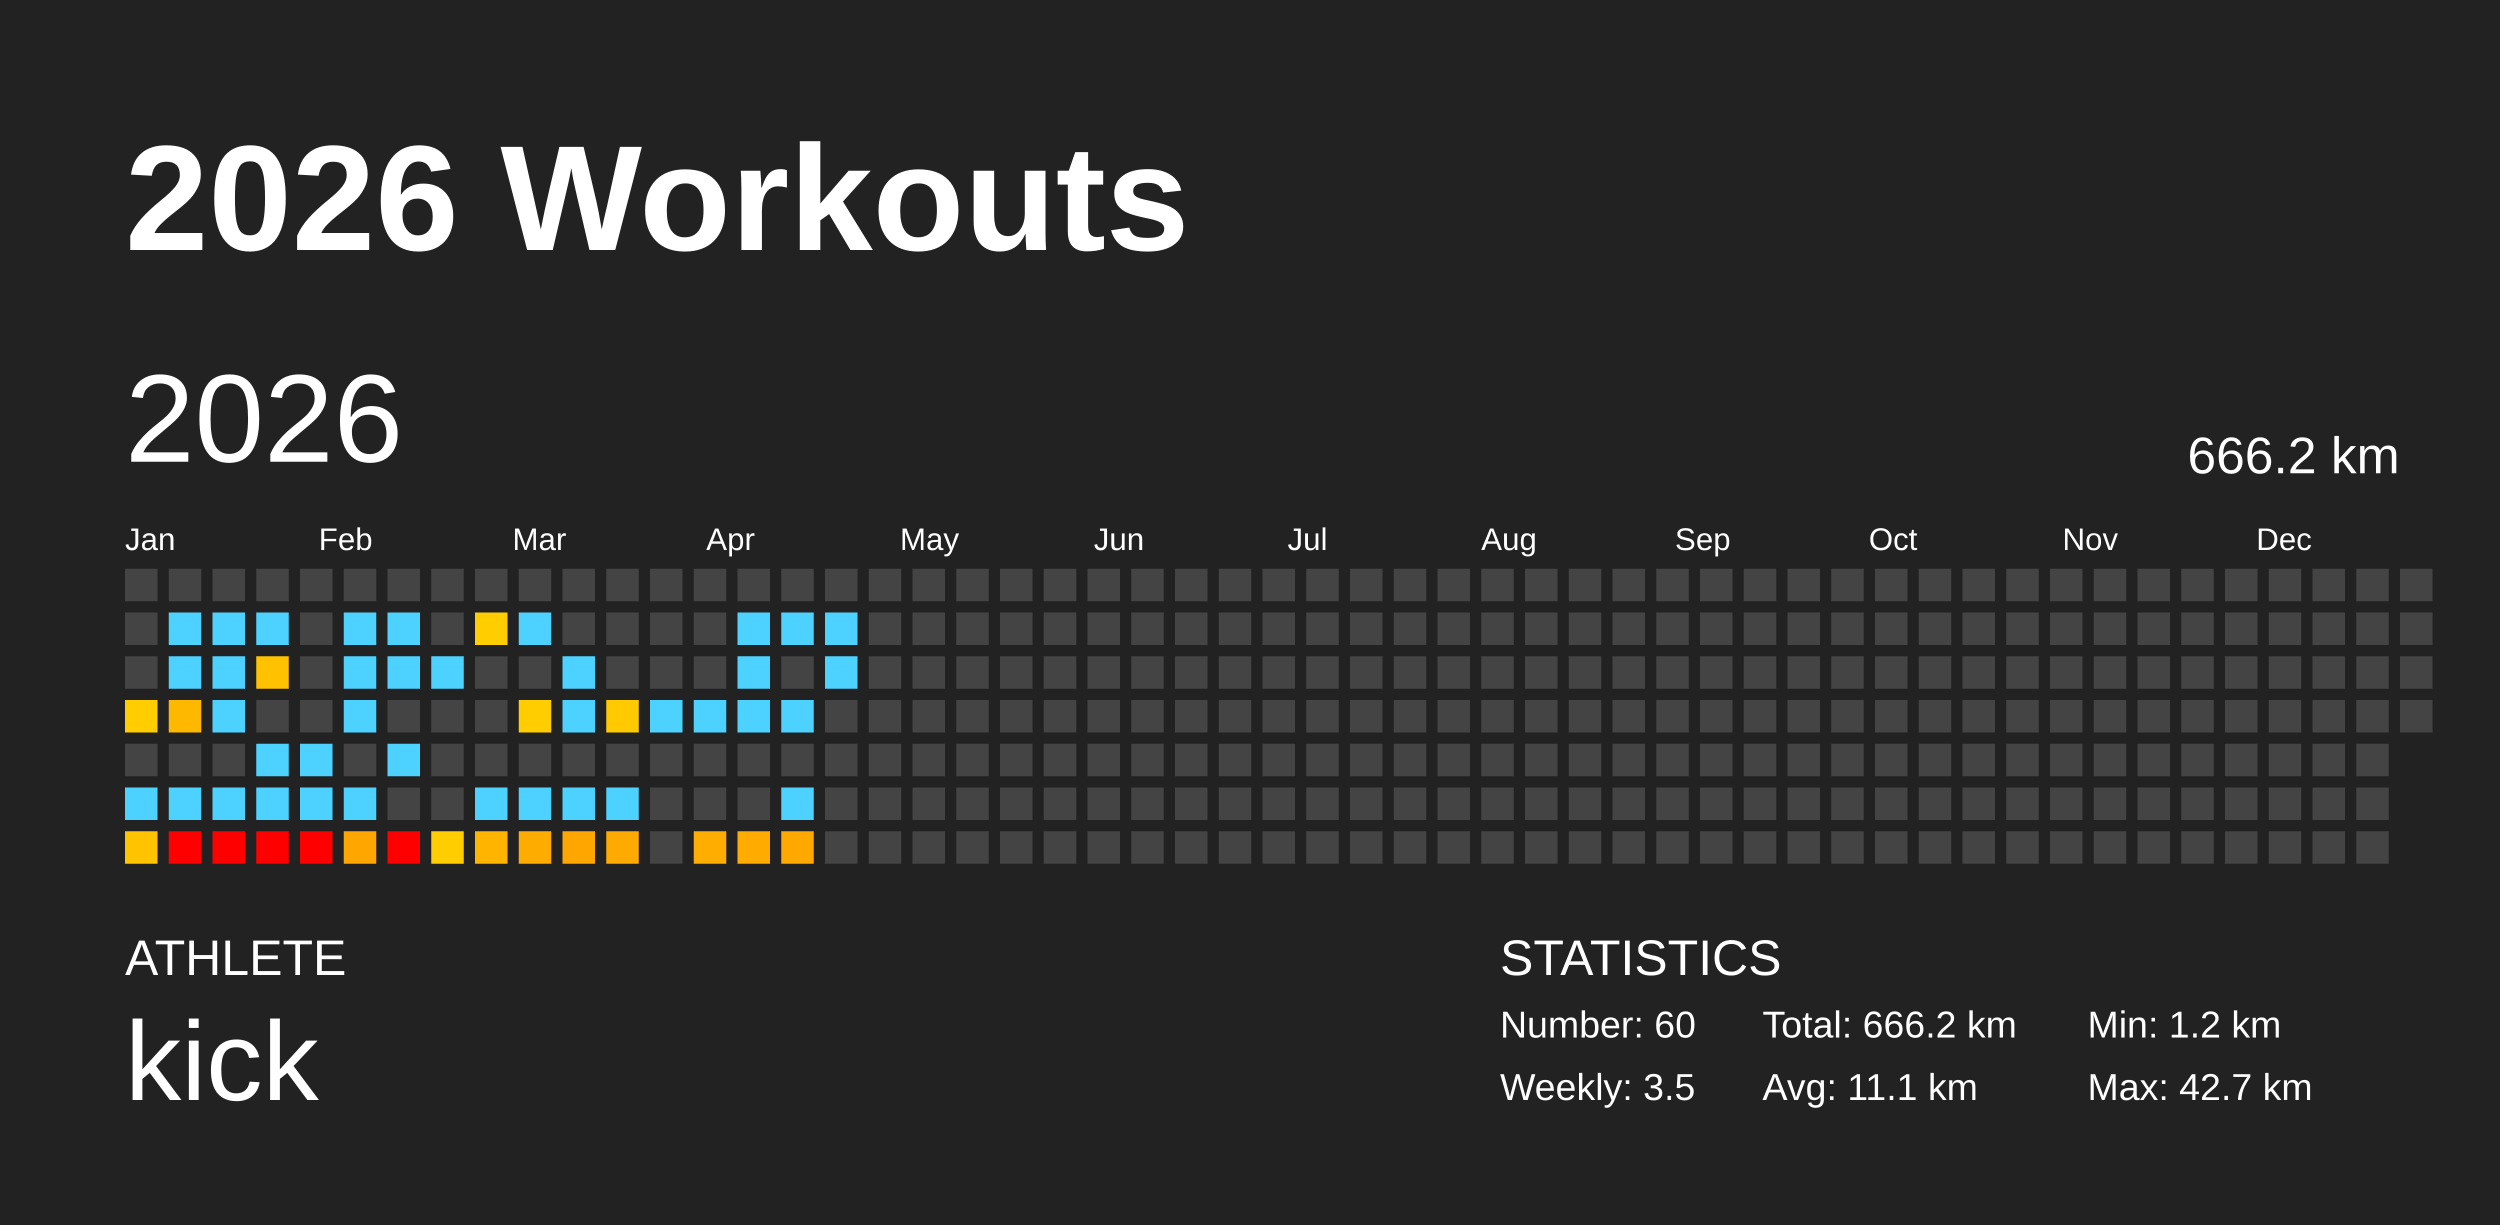
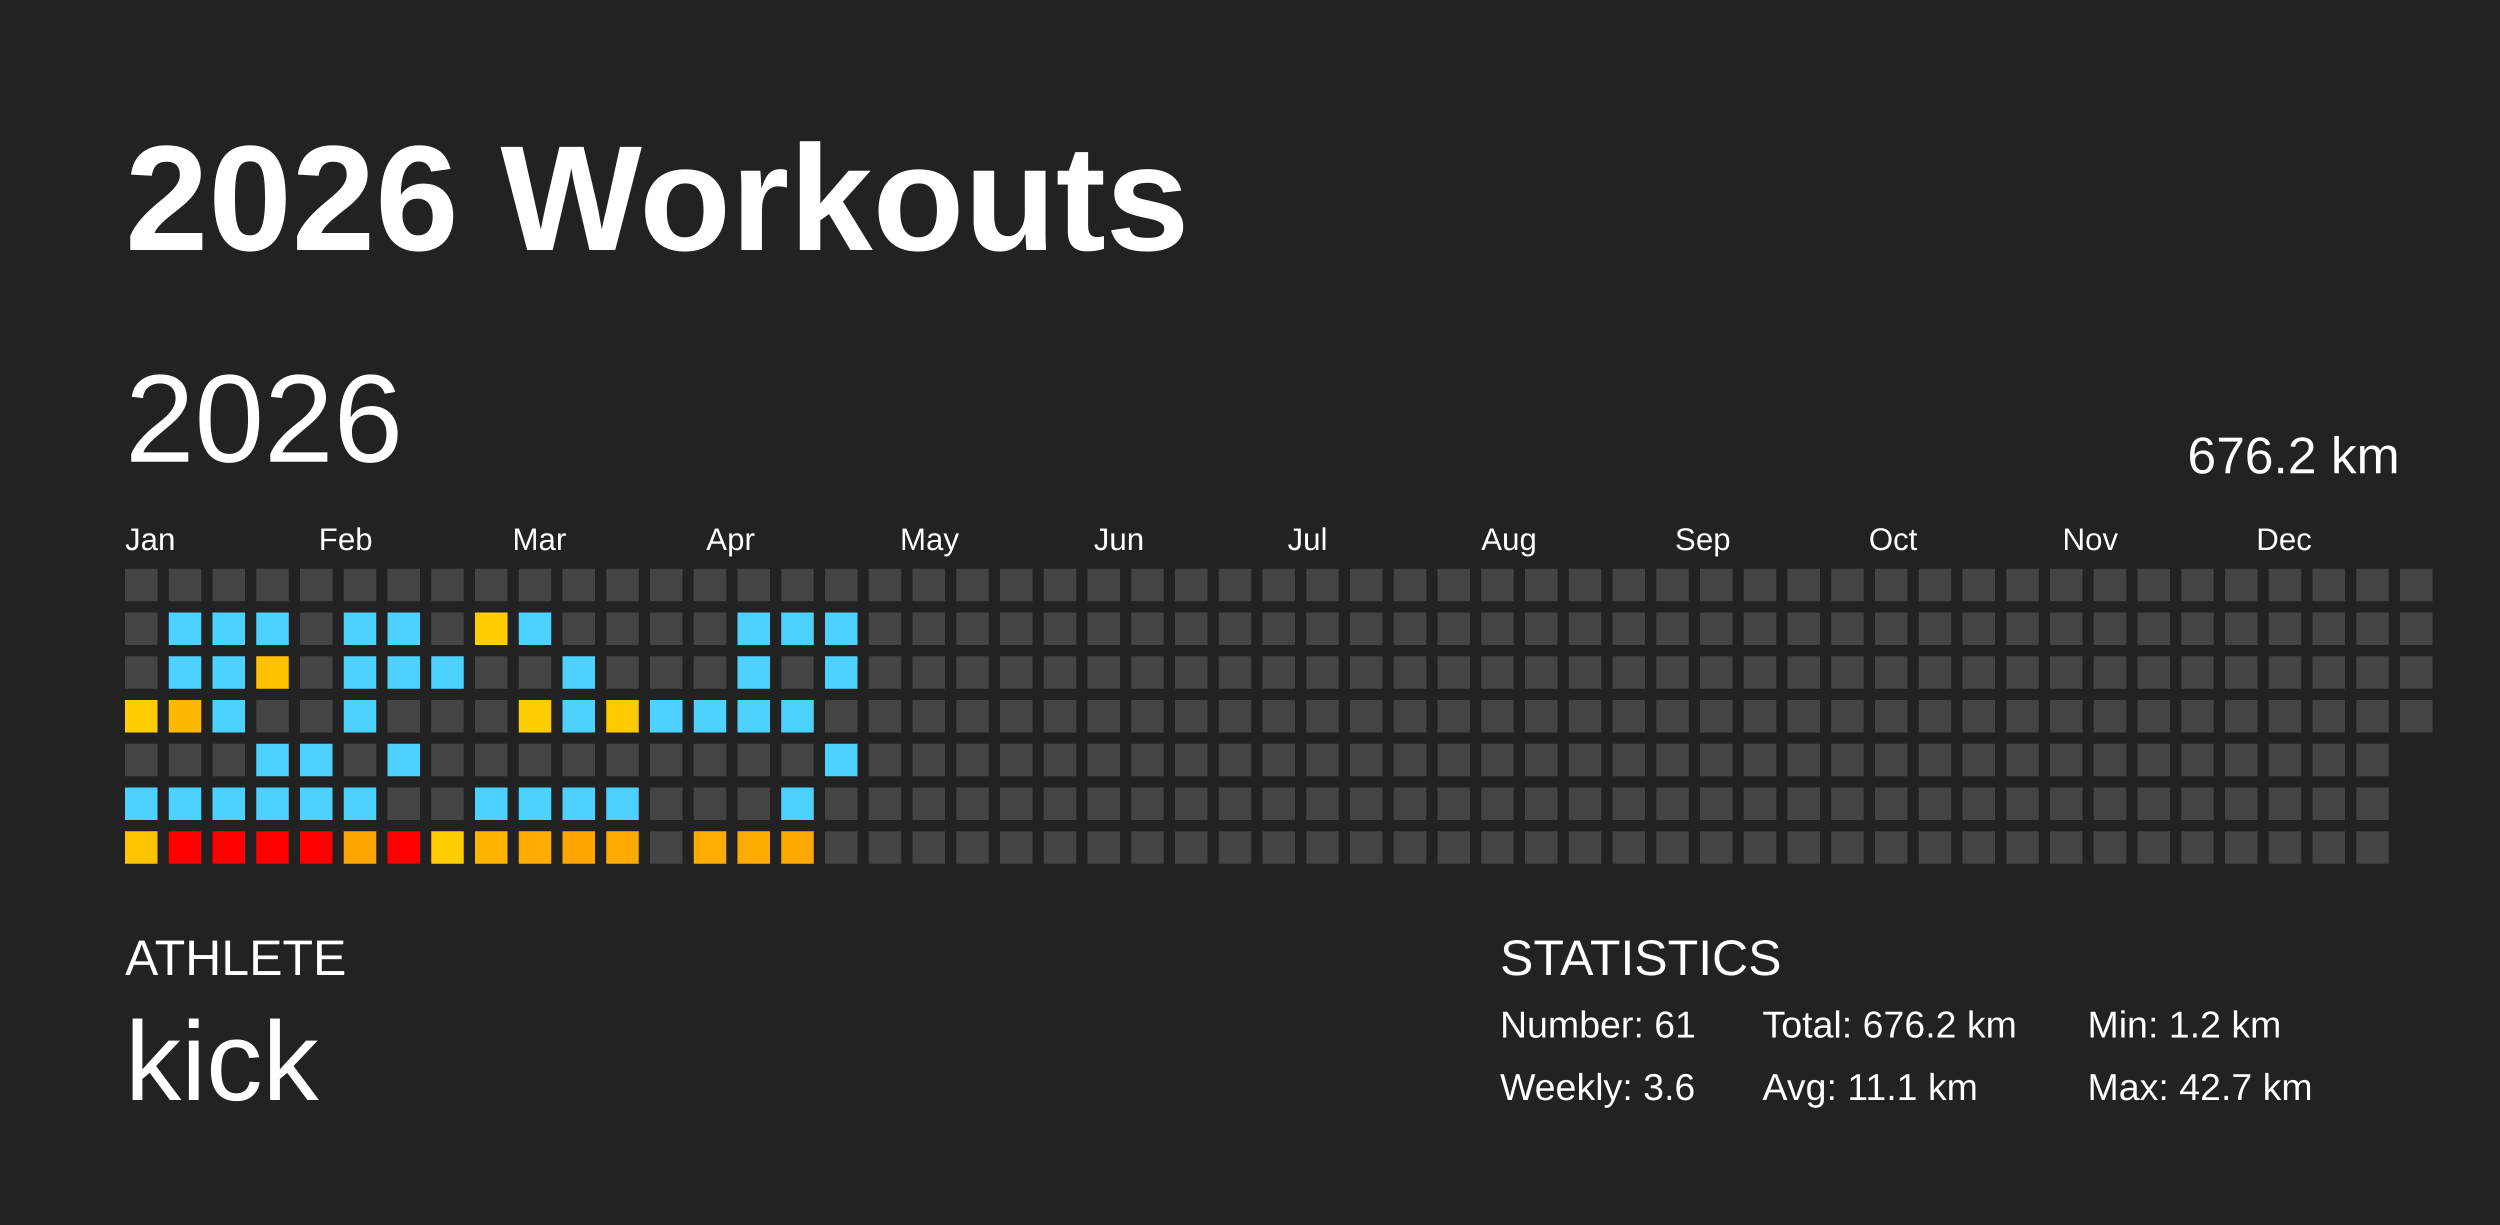
<svg xmlns="http://www.w3.org/2000/svg" baseProfile="full" height="98mm" version="1.1" viewBox="0,0,200,98" width="200mm">
  <defs />
  <rect fill="#222222" height="98" width="200" x="0" y="0" />
  <text fill="#FFFFFF" style="font-size:12px; font-family:Arial; font-weight:bold;" x="10" y="20">2026 Workouts</text>
  <text fill="#FFFFFF" style="font-size:4px; font-family:Arial" x="10" y="78">ATHLETE</text>
  <text fill="#FFFFFF" style="font-size:9px; font-family:Arial" x="10" y="88">kick</text>
  <text fill="#FFFFFF" style="font-size:4px; font-family:Arial" x="120" y="78">STATISTICS</text>
-   <text fill="#FFFFFF" style="font-size:3px; font-family:Arial" x="120" y="83">Number: 60</text>
-   <text fill="#FFFFFF" style="font-size:3px; font-family:Arial" x="120" y="88">Weekly: 3.5</text>
-   <text fill="#FFFFFF" style="font-size:3px; font-family:Arial" x="141" y="83">Total: 666.2 km</text>
+   <text fill="#FFFFFF" style="font-size:3px; font-family:Arial" x="120" y="83">Number: 61</text>
+   <text fill="#FFFFFF" style="font-size:3px; font-family:Arial" x="120" y="88">Weekly: 3.6</text>
+   <text fill="#FFFFFF" style="font-size:3px; font-family:Arial" x="141" y="83">Total: 676.2 km</text>
  <text fill="#FFFFFF" style="font-size:3px; font-family:Arial" x="141" y="88">Avg: 11.1 km</text>
  <text fill="#FFFFFF" style="font-size:3px; font-family:Arial" x="167" y="83">Min: 1.2 km</text>
  <text fill="#FFFFFF" style="font-size:3px; font-family:Arial" x="167" y="88">Max: 42.7 km</text>
  <text dominant-baseline="hanging" fill="#FFFFFF" style="font-size:10.0px; font-family:Arial;" x="10" y="30">2026</text>
-   <text dominant-baseline="hanging" fill="#FFFFFF" style="font-size:4.125px; font-family:Arial;" x="175" y="35">666.2 km</text>
+   <text dominant-baseline="hanging" fill="#FFFFFF" style="font-size:4.125px; font-family:Arial;" x="175" y="35">676.2 km</text>
  <text fill="#FFFFFF" style="font-size:2.5px; font-family:Arial" x="10.0" y="44">Jan</text>
  <text fill="#FFFFFF" style="font-size:2.5px; font-family:Arial" x="25.5" y="44">Feb</text>
  <text fill="#FFFFFF" style="font-size:2.5px; font-family:Arial" x="41.0" y="44">Mar</text>
  <text fill="#FFFFFF" style="font-size:2.5px; font-family:Arial" x="56.5" y="44">Apr</text>
  <text fill="#FFFFFF" style="font-size:2.5px; font-family:Arial" x="72.0" y="44">May</text>
  <text fill="#FFFFFF" style="font-size:2.5px; font-family:Arial" x="87.5" y="44">Jun</text>
  <text fill="#FFFFFF" style="font-size:2.5px; font-family:Arial" x="103.0" y="44">Jul</text>
  <text fill="#FFFFFF" style="font-size:2.5px; font-family:Arial" x="118.5" y="44">Aug</text>
  <text fill="#FFFFFF" style="font-size:2.5px; font-family:Arial" x="134.0" y="44">Sep</text>
  <text fill="#FFFFFF" style="font-size:2.5px; font-family:Arial" x="149.5" y="44">Oct</text>
  <text fill="#FFFFFF" style="font-size:2.5px; font-family:Arial" x="165.0" y="44">Nov</text>
  <text fill="#FFFFFF" style="font-size:2.5px; font-family:Arial" x="180.5" y="44">Dec</text>
  <rect fill="#444444" height="2.6" width="2.6" x="10.0" y="45.5" />
  <rect fill="#444444" height="2.6" width="2.6" x="10.0" y="49.0" />
  <rect fill="#444444" height="2.6" width="2.6" x="10.0" y="52.5" />
  <rect fill="#ffcd00" height="2.6" width="2.6" x="10.0" y="56.0" />
  <rect fill="#444444" height="2.6" width="2.6" x="10.0" y="59.5" />
  <rect fill="#4dd2ff" height="2.6" width="2.6" x="10.0" y="63.0" />
  <rect fill="#ffc300" height="2.6" width="2.6" x="10.0" y="66.5" />
  <rect fill="#444444" height="2.6" width="2.6" x="13.5" y="45.5" />
  <rect fill="#4dd2ff" height="2.6" width="2.6" x="13.5" y="49.0" />
  <rect fill="#4dd2ff" height="2.6" width="2.6" x="13.5" y="52.5" />
  <rect fill="#ffb800" height="2.6" width="2.6" x="13.5" y="56.0" />
  <rect fill="#444444" height="2.6" width="2.6" x="13.5" y="59.5" />
  <rect fill="#4dd2ff" height="2.6" width="2.6" x="13.5" y="63.0" />
  <rect fill="red" height="2.6" width="2.6" x="13.5" y="66.5" />
  <rect fill="#444444" height="2.6" width="2.6" x="17.0" y="45.5" />
  <rect fill="#4dd2ff" height="2.6" width="2.6" x="17.0" y="49.0" />
  <rect fill="#4dd2ff" height="2.6" width="2.6" x="17.0" y="52.5" />
  <rect fill="#4dd2ff" height="2.6" width="2.6" x="17.0" y="56.0" />
  <rect fill="#444444" height="2.6" width="2.6" x="17.0" y="59.5" />
  <rect fill="#4dd2ff" height="2.6" width="2.6" x="17.0" y="63.0" />
  <rect fill="red" height="2.6" width="2.6" x="17.0" y="66.5" />
  <rect fill="#444444" height="2.6" width="2.6" x="20.5" y="45.5" />
  <rect fill="#4dd2ff" height="2.6" width="2.6" x="20.5" y="49.0" />
  <rect fill="#ffc100" height="2.6" width="2.6" x="20.5" y="52.5" />
  <rect fill="#444444" height="2.6" width="2.6" x="20.5" y="56.0" />
  <rect fill="#4dd2ff" height="2.6" width="2.6" x="20.5" y="59.5" />
  <rect fill="#4dd2ff" height="2.6" width="2.6" x="20.5" y="63.0" />
  <rect fill="red" height="2.6" width="2.6" x="20.5" y="66.5" />
  <rect fill="#444444" height="2.6" width="2.6" x="24.0" y="45.5" />
  <rect fill="#444444" height="2.6" width="2.6" x="24.0" y="49.0" />
  <rect fill="#444444" height="2.6" width="2.6" x="24.0" y="52.5" />
  <rect fill="#444444" height="2.6" width="2.6" x="24.0" y="56.0" />
  <rect fill="#4dd2ff" height="2.6" width="2.6" x="24.0" y="59.5" />
  <rect fill="#4dd2ff" height="2.6" width="2.6" x="24.0" y="63.0" />
  <rect fill="red" height="2.6" width="2.6" x="24.0" y="66.5" />
  <rect fill="#444444" height="2.6" width="2.6" x="27.5" y="45.5" />
  <rect fill="#4dd2ff" height="2.6" width="2.6" x="27.5" y="49.0" />
  <rect fill="#4dd2ff" height="2.6" width="2.6" x="27.5" y="52.5" />
  <rect fill="#4dd2ff" height="2.6" width="2.6" x="27.5" y="56.0" />
  <rect fill="#444444" height="2.6" width="2.6" x="27.5" y="59.5" />
  <rect fill="#4dd2ff" height="2.6" width="2.6" x="27.5" y="63.0" />
  <rect fill="#ffa700" height="2.6" width="2.6" x="27.5" y="66.5" />
  <rect fill="#444444" height="2.6" width="2.6" x="31.0" y="45.5" />
  <rect fill="#4dd2ff" height="2.6" width="2.6" x="31.0" y="49.0" />
  <rect fill="#4dd2ff" height="2.6" width="2.6" x="31.0" y="52.5" />
  <rect fill="#444444" height="2.6" width="2.6" x="31.0" y="56.0" />
  <rect fill="#4dd2ff" height="2.6" width="2.6" x="31.0" y="59.5" />
  <rect fill="#444444" height="2.6" width="2.6" x="31.0" y="63.0" />
  <rect fill="red" height="2.6" width="2.6" x="31.0" y="66.5" />
  <rect fill="#444444" height="2.6" width="2.6" x="34.5" y="45.5" />
  <rect fill="#444444" height="2.6" width="2.6" x="34.5" y="49.0" />
  <rect fill="#4dd2ff" height="2.6" width="2.6" x="34.5" y="52.5" />
  <rect fill="#444444" height="2.6" width="2.6" x="34.5" y="56.0" />
  <rect fill="#444444" height="2.6" width="2.6" x="34.5" y="59.5" />
  <rect fill="#444444" height="2.6" width="2.6" x="34.5" y="63.0" />
  <rect fill="#ffcd00" height="2.6" width="2.6" x="34.5" y="66.5" />
  <rect fill="#444444" height="2.6" width="2.6" x="38.0" y="45.5" />
  <rect fill="#ffcd00" height="2.6" width="2.6" x="38.0" y="49.0" />
  <rect fill="#444444" height="2.6" width="2.6" x="38.0" y="52.5" />
  <rect fill="#444444" height="2.6" width="2.6" x="38.0" y="56.0" />
  <rect fill="#444444" height="2.6" width="2.6" x="38.0" y="59.5" />
  <rect fill="#4dd2ff" height="2.6" width="2.6" x="38.0" y="63.0" />
  <rect fill="#ffb500" height="2.6" width="2.6" x="38.0" y="66.5" />
  <rect fill="#444444" height="2.6" width="2.6" x="41.5" y="45.5" />
  <rect fill="#4dd2ff" height="2.6" width="2.6" x="41.5" y="49.0" />
  <rect fill="#444444" height="2.6" width="2.6" x="41.5" y="52.5" />
  <rect fill="#ffcd00" height="2.6" width="2.6" x="41.5" y="56.0" />
  <rect fill="#444444" height="2.6" width="2.6" x="41.5" y="59.5" />
  <rect fill="#4dd2ff" height="2.6" width="2.6" x="41.5" y="63.0" />
  <rect fill="#ffac00" height="2.6" width="2.6" x="41.5" y="66.5" />
  <rect fill="#444444" height="2.6" width="2.6" x="45.0" y="45.5" />
  <rect fill="#444444" height="2.6" width="2.6" x="45.0" y="49.0" />
  <rect fill="#4dd2ff" height="2.6" width="2.6" x="45.0" y="52.5" />
  <rect fill="#4dd2ff" height="2.6" width="2.6" x="45.0" y="56.0" />
  <rect fill="#444444" height="2.6" width="2.6" x="45.0" y="59.5" />
  <rect fill="#4dd2ff" height="2.6" width="2.6" x="45.0" y="63.0" />
  <rect fill="#ffa600" height="2.6" width="2.6" x="45.0" y="66.5" />
  <rect fill="#444444" height="2.6" width="2.6" x="48.5" y="45.5" />
  <rect fill="#444444" height="2.6" width="2.6" x="48.5" y="49.0" />
  <rect fill="#444444" height="2.6" width="2.6" x="48.5" y="52.5" />
  <rect fill="#ffcb00" height="2.6" width="2.6" x="48.5" y="56.0" />
  <rect fill="#444444" height="2.6" width="2.6" x="48.5" y="59.5" />
  <rect fill="#4dd2ff" height="2.6" width="2.6" x="48.5" y="63.0" />
  <rect fill="#ffaa00" height="2.6" width="2.6" x="48.5" y="66.5" />
  <rect fill="#444444" height="2.6" width="2.6" x="52.0" y="45.5" />
  <rect fill="#444444" height="2.6" width="2.6" x="52.0" y="49.0" />
  <rect fill="#444444" height="2.6" width="2.6" x="52.0" y="52.5" />
  <rect fill="#4dd2ff" height="2.6" width="2.6" x="52.0" y="56.0" />
  <rect fill="#444444" height="2.6" width="2.6" x="52.0" y="59.5" />
  <rect fill="#444444" height="2.6" width="2.6" x="52.0" y="63.0" />
  <rect fill="#444444" height="2.6" width="2.6" x="52.0" y="66.5" />
  <rect fill="#444444" height="2.6" width="2.6" x="55.5" y="45.5" />
  <rect fill="#444444" height="2.6" width="2.6" x="55.5" y="49.0" />
  <rect fill="#444444" height="2.6" width="2.6" x="55.5" y="52.5" />
  <rect fill="#4dd2ff" height="2.6" width="2.6" x="55.5" y="56.0" />
  <rect fill="#444444" height="2.6" width="2.6" x="55.5" y="59.5" />
  <rect fill="#444444" height="2.6" width="2.6" x="55.5" y="63.0" />
  <rect fill="#ffad00" height="2.6" width="2.6" x="55.5" y="66.5" />
  <rect fill="#444444" height="2.6" width="2.6" x="59.0" y="45.5" />
  <rect fill="#4dd2ff" height="2.6" width="2.6" x="59.0" y="49.0" />
  <rect fill="#4dd2ff" height="2.6" width="2.6" x="59.0" y="52.5" />
  <rect fill="#4dd2ff" height="2.6" width="2.6" x="59.0" y="56.0" />
  <rect fill="#444444" height="2.6" width="2.6" x="59.0" y="59.5" />
  <rect fill="#444444" height="2.6" width="2.6" x="59.0" y="63.0" />
  <rect fill="#ffab00" height="2.6" width="2.6" x="59.0" y="66.5" />
  <rect fill="#444444" height="2.6" width="2.6" x="62.5" y="45.5" />
  <rect fill="#4dd2ff" height="2.6" width="2.6" x="62.5" y="49.0" />
  <rect fill="#444444" height="2.6" width="2.6" x="62.5" y="52.5" />
  <rect fill="#4dd2ff" height="2.6" width="2.6" x="62.5" y="56.0" />
  <rect fill="#444444" height="2.6" width="2.6" x="62.5" y="59.5" />
  <rect fill="#4dd2ff" height="2.6" width="2.6" x="62.5" y="63.0" />
  <rect fill="#ffa900" height="2.6" width="2.6" x="62.5" y="66.5" />
  <rect fill="#444444" height="2.6" width="2.6" x="66.0" y="45.5" />
  <rect fill="#4dd2ff" height="2.6" width="2.6" x="66.0" y="49.0" />
  <rect fill="#4dd2ff" height="2.6" width="2.6" x="66.0" y="52.5" />
  <rect fill="#444444" height="2.6" width="2.6" x="66.0" y="56.0" />
-   <rect fill="#444444" height="2.6" width="2.6" x="66.0" y="59.5" />
+   <rect fill="#4dd2ff" height="2.6" width="2.6" x="66.0" y="59.5" />
  <rect fill="#444444" height="2.6" width="2.6" x="66.0" y="63.0" />
  <rect fill="#444444" height="2.6" width="2.6" x="66.0" y="66.5" />
  <rect fill="#444444" height="2.6" width="2.6" x="69.5" y="45.5" />
  <rect fill="#444444" height="2.6" width="2.6" x="69.5" y="49.0" />
  <rect fill="#444444" height="2.6" width="2.6" x="69.5" y="52.5" />
  <rect fill="#444444" height="2.6" width="2.6" x="69.5" y="56.0" />
  <rect fill="#444444" height="2.6" width="2.6" x="69.5" y="59.5" />
  <rect fill="#444444" height="2.6" width="2.6" x="69.5" y="63.0" />
  <rect fill="#444444" height="2.6" width="2.6" x="69.5" y="66.5" />
  <rect fill="#444444" height="2.6" width="2.6" x="73.0" y="45.5" />
  <rect fill="#444444" height="2.6" width="2.6" x="73.0" y="49.0" />
  <rect fill="#444444" height="2.6" width="2.6" x="73.0" y="52.5" />
  <rect fill="#444444" height="2.6" width="2.6" x="73.0" y="56.0" />
  <rect fill="#444444" height="2.6" width="2.6" x="73.0" y="59.5" />
  <rect fill="#444444" height="2.6" width="2.6" x="73.0" y="63.0" />
  <rect fill="#444444" height="2.6" width="2.6" x="73.0" y="66.5" />
  <rect fill="#444444" height="2.6" width="2.6" x="76.5" y="45.5" />
  <rect fill="#444444" height="2.6" width="2.6" x="76.5" y="49.0" />
  <rect fill="#444444" height="2.6" width="2.6" x="76.5" y="52.5" />
  <rect fill="#444444" height="2.6" width="2.6" x="76.5" y="56.0" />
  <rect fill="#444444" height="2.6" width="2.6" x="76.5" y="59.5" />
  <rect fill="#444444" height="2.6" width="2.6" x="76.5" y="63.0" />
  <rect fill="#444444" height="2.6" width="2.6" x="76.5" y="66.5" />
  <rect fill="#444444" height="2.6" width="2.6" x="80.0" y="45.5" />
  <rect fill="#444444" height="2.6" width="2.6" x="80.0" y="49.0" />
  <rect fill="#444444" height="2.6" width="2.6" x="80.0" y="52.5" />
  <rect fill="#444444" height="2.6" width="2.6" x="80.0" y="56.0" />
  <rect fill="#444444" height="2.6" width="2.6" x="80.0" y="59.5" />
  <rect fill="#444444" height="2.6" width="2.6" x="80.0" y="63.0" />
  <rect fill="#444444" height="2.6" width="2.6" x="80.0" y="66.5" />
  <rect fill="#444444" height="2.6" width="2.6" x="83.5" y="45.5" />
  <rect fill="#444444" height="2.6" width="2.6" x="83.5" y="49.0" />
  <rect fill="#444444" height="2.6" width="2.6" x="83.5" y="52.5" />
  <rect fill="#444444" height="2.6" width="2.6" x="83.5" y="56.0" />
  <rect fill="#444444" height="2.6" width="2.6" x="83.5" y="59.5" />
  <rect fill="#444444" height="2.6" width="2.6" x="83.5" y="63.0" />
  <rect fill="#444444" height="2.6" width="2.6" x="83.5" y="66.5" />
  <rect fill="#444444" height="2.6" width="2.6" x="87.0" y="45.5" />
  <rect fill="#444444" height="2.6" width="2.6" x="87.0" y="49.0" />
  <rect fill="#444444" height="2.6" width="2.6" x="87.0" y="52.5" />
  <rect fill="#444444" height="2.6" width="2.6" x="87.0" y="56.0" />
  <rect fill="#444444" height="2.6" width="2.6" x="87.0" y="59.5" />
  <rect fill="#444444" height="2.6" width="2.6" x="87.0" y="63.0" />
  <rect fill="#444444" height="2.6" width="2.6" x="87.0" y="66.5" />
  <rect fill="#444444" height="2.6" width="2.6" x="90.5" y="45.5" />
  <rect fill="#444444" height="2.6" width="2.6" x="90.5" y="49.0" />
  <rect fill="#444444" height="2.6" width="2.6" x="90.5" y="52.5" />
  <rect fill="#444444" height="2.6" width="2.6" x="90.5" y="56.0" />
  <rect fill="#444444" height="2.6" width="2.6" x="90.5" y="59.5" />
  <rect fill="#444444" height="2.6" width="2.6" x="90.5" y="63.0" />
  <rect fill="#444444" height="2.6" width="2.6" x="90.5" y="66.5" />
  <rect fill="#444444" height="2.6" width="2.6" x="94.0" y="45.5" />
  <rect fill="#444444" height="2.6" width="2.6" x="94.0" y="49.0" />
  <rect fill="#444444" height="2.6" width="2.6" x="94.0" y="52.5" />
  <rect fill="#444444" height="2.6" width="2.6" x="94.0" y="56.0" />
  <rect fill="#444444" height="2.6" width="2.6" x="94.0" y="59.5" />
  <rect fill="#444444" height="2.6" width="2.6" x="94.0" y="63.0" />
  <rect fill="#444444" height="2.6" width="2.6" x="94.0" y="66.5" />
  <rect fill="#444444" height="2.6" width="2.6" x="97.5" y="45.5" />
  <rect fill="#444444" height="2.6" width="2.6" x="97.5" y="49.0" />
  <rect fill="#444444" height="2.6" width="2.6" x="97.5" y="52.5" />
  <rect fill="#444444" height="2.6" width="2.6" x="97.5" y="56.0" />
  <rect fill="#444444" height="2.6" width="2.6" x="97.5" y="59.5" />
  <rect fill="#444444" height="2.6" width="2.6" x="97.5" y="63.0" />
  <rect fill="#444444" height="2.6" width="2.6" x="97.5" y="66.5" />
  <rect fill="#444444" height="2.6" width="2.6" x="101.0" y="45.5" />
  <rect fill="#444444" height="2.6" width="2.6" x="101.0" y="49.0" />
  <rect fill="#444444" height="2.6" width="2.6" x="101.0" y="52.5" />
  <rect fill="#444444" height="2.6" width="2.6" x="101.0" y="56.0" />
  <rect fill="#444444" height="2.6" width="2.6" x="101.0" y="59.5" />
  <rect fill="#444444" height="2.6" width="2.6" x="101.0" y="63.0" />
  <rect fill="#444444" height="2.6" width="2.6" x="101.0" y="66.5" />
  <rect fill="#444444" height="2.6" width="2.6" x="104.5" y="45.5" />
  <rect fill="#444444" height="2.6" width="2.6" x="104.5" y="49.0" />
  <rect fill="#444444" height="2.6" width="2.6" x="104.5" y="52.5" />
  <rect fill="#444444" height="2.6" width="2.6" x="104.5" y="56.0" />
  <rect fill="#444444" height="2.6" width="2.6" x="104.5" y="59.5" />
  <rect fill="#444444" height="2.6" width="2.6" x="104.5" y="63.0" />
  <rect fill="#444444" height="2.6" width="2.6" x="104.5" y="66.5" />
  <rect fill="#444444" height="2.6" width="2.6" x="108.0" y="45.5" />
  <rect fill="#444444" height="2.6" width="2.6" x="108.0" y="49.0" />
  <rect fill="#444444" height="2.6" width="2.6" x="108.0" y="52.5" />
  <rect fill="#444444" height="2.6" width="2.6" x="108.0" y="56.0" />
  <rect fill="#444444" height="2.6" width="2.6" x="108.0" y="59.5" />
  <rect fill="#444444" height="2.6" width="2.6" x="108.0" y="63.0" />
  <rect fill="#444444" height="2.6" width="2.6" x="108.0" y="66.5" />
  <rect fill="#444444" height="2.6" width="2.6" x="111.5" y="45.5" />
  <rect fill="#444444" height="2.6" width="2.6" x="111.5" y="49.0" />
  <rect fill="#444444" height="2.6" width="2.6" x="111.5" y="52.5" />
  <rect fill="#444444" height="2.6" width="2.6" x="111.5" y="56.0" />
  <rect fill="#444444" height="2.6" width="2.6" x="111.5" y="59.5" />
  <rect fill="#444444" height="2.6" width="2.6" x="111.5" y="63.0" />
  <rect fill="#444444" height="2.6" width="2.6" x="111.5" y="66.5" />
  <rect fill="#444444" height="2.6" width="2.6" x="115.0" y="45.5" />
  <rect fill="#444444" height="2.6" width="2.6" x="115.0" y="49.0" />
  <rect fill="#444444" height="2.6" width="2.6" x="115.0" y="52.5" />
  <rect fill="#444444" height="2.6" width="2.6" x="115.0" y="56.0" />
  <rect fill="#444444" height="2.6" width="2.6" x="115.0" y="59.5" />
  <rect fill="#444444" height="2.6" width="2.6" x="115.0" y="63.0" />
  <rect fill="#444444" height="2.6" width="2.6" x="115.0" y="66.5" />
  <rect fill="#444444" height="2.6" width="2.6" x="118.5" y="45.5" />
  <rect fill="#444444" height="2.6" width="2.6" x="118.5" y="49.0" />
  <rect fill="#444444" height="2.6" width="2.6" x="118.5" y="52.5" />
  <rect fill="#444444" height="2.6" width="2.6" x="118.5" y="56.0" />
  <rect fill="#444444" height="2.6" width="2.6" x="118.5" y="59.5" />
  <rect fill="#444444" height="2.6" width="2.6" x="118.5" y="63.0" />
  <rect fill="#444444" height="2.6" width="2.6" x="118.5" y="66.5" />
  <rect fill="#444444" height="2.6" width="2.6" x="122.0" y="45.5" />
  <rect fill="#444444" height="2.6" width="2.6" x="122.0" y="49.0" />
  <rect fill="#444444" height="2.6" width="2.6" x="122.0" y="52.5" />
  <rect fill="#444444" height="2.6" width="2.6" x="122.0" y="56.0" />
  <rect fill="#444444" height="2.6" width="2.6" x="122.0" y="59.5" />
  <rect fill="#444444" height="2.6" width="2.6" x="122.0" y="63.0" />
  <rect fill="#444444" height="2.6" width="2.6" x="122.0" y="66.5" />
  <rect fill="#444444" height="2.6" width="2.6" x="125.5" y="45.5" />
  <rect fill="#444444" height="2.6" width="2.6" x="125.5" y="49.0" />
  <rect fill="#444444" height="2.6" width="2.6" x="125.5" y="52.5" />
  <rect fill="#444444" height="2.6" width="2.6" x="125.5" y="56.0" />
  <rect fill="#444444" height="2.6" width="2.6" x="125.5" y="59.5" />
  <rect fill="#444444" height="2.6" width="2.6" x="125.5" y="63.0" />
  <rect fill="#444444" height="2.6" width="2.6" x="125.5" y="66.5" />
  <rect fill="#444444" height="2.6" width="2.6" x="129.0" y="45.5" />
  <rect fill="#444444" height="2.6" width="2.6" x="129.0" y="49.0" />
  <rect fill="#444444" height="2.6" width="2.6" x="129.0" y="52.5" />
  <rect fill="#444444" height="2.6" width="2.6" x="129.0" y="56.0" />
  <rect fill="#444444" height="2.6" width="2.6" x="129.0" y="59.5" />
  <rect fill="#444444" height="2.6" width="2.6" x="129.0" y="63.0" />
  <rect fill="#444444" height="2.6" width="2.6" x="129.0" y="66.5" />
  <rect fill="#444444" height="2.6" width="2.6" x="132.5" y="45.5" />
  <rect fill="#444444" height="2.6" width="2.6" x="132.5" y="49.0" />
  <rect fill="#444444" height="2.6" width="2.6" x="132.5" y="52.5" />
  <rect fill="#444444" height="2.6" width="2.6" x="132.5" y="56.0" />
  <rect fill="#444444" height="2.6" width="2.6" x="132.5" y="59.5" />
  <rect fill="#444444" height="2.6" width="2.6" x="132.5" y="63.0" />
  <rect fill="#444444" height="2.6" width="2.6" x="132.5" y="66.5" />
  <rect fill="#444444" height="2.6" width="2.6" x="136.0" y="45.5" />
  <rect fill="#444444" height="2.6" width="2.6" x="136.0" y="49.0" />
  <rect fill="#444444" height="2.6" width="2.6" x="136.0" y="52.5" />
  <rect fill="#444444" height="2.6" width="2.6" x="136.0" y="56.0" />
  <rect fill="#444444" height="2.6" width="2.6" x="136.0" y="59.5" />
  <rect fill="#444444" height="2.6" width="2.6" x="136.0" y="63.0" />
  <rect fill="#444444" height="2.6" width="2.6" x="136.0" y="66.5" />
  <rect fill="#444444" height="2.6" width="2.6" x="139.5" y="45.5" />
  <rect fill="#444444" height="2.6" width="2.6" x="139.5" y="49.0" />
  <rect fill="#444444" height="2.6" width="2.6" x="139.5" y="52.5" />
  <rect fill="#444444" height="2.6" width="2.6" x="139.5" y="56.0" />
  <rect fill="#444444" height="2.6" width="2.6" x="139.5" y="59.5" />
  <rect fill="#444444" height="2.6" width="2.6" x="139.5" y="63.0" />
  <rect fill="#444444" height="2.6" width="2.6" x="139.5" y="66.5" />
  <rect fill="#444444" height="2.6" width="2.6" x="143.0" y="45.5" />
  <rect fill="#444444" height="2.6" width="2.6" x="143.0" y="49.0" />
  <rect fill="#444444" height="2.6" width="2.6" x="143.0" y="52.5" />
  <rect fill="#444444" height="2.6" width="2.6" x="143.0" y="56.0" />
  <rect fill="#444444" height="2.6" width="2.6" x="143.0" y="59.5" />
  <rect fill="#444444" height="2.6" width="2.6" x="143.0" y="63.0" />
  <rect fill="#444444" height="2.6" width="2.6" x="143.0" y="66.5" />
  <rect fill="#444444" height="2.6" width="2.6" x="146.5" y="45.5" />
  <rect fill="#444444" height="2.6" width="2.6" x="146.5" y="49.0" />
  <rect fill="#444444" height="2.6" width="2.6" x="146.5" y="52.5" />
  <rect fill="#444444" height="2.6" width="2.6" x="146.5" y="56.0" />
  <rect fill="#444444" height="2.6" width="2.6" x="146.5" y="59.5" />
  <rect fill="#444444" height="2.6" width="2.6" x="146.5" y="63.0" />
  <rect fill="#444444" height="2.6" width="2.6" x="146.5" y="66.5" />
  <rect fill="#444444" height="2.6" width="2.6" x="150.0" y="45.5" />
  <rect fill="#444444" height="2.6" width="2.6" x="150.0" y="49.0" />
  <rect fill="#444444" height="2.6" width="2.6" x="150.0" y="52.5" />
  <rect fill="#444444" height="2.6" width="2.6" x="150.0" y="56.0" />
  <rect fill="#444444" height="2.6" width="2.6" x="150.0" y="59.5" />
  <rect fill="#444444" height="2.6" width="2.6" x="150.0" y="63.0" />
  <rect fill="#444444" height="2.6" width="2.6" x="150.0" y="66.5" />
  <rect fill="#444444" height="2.6" width="2.6" x="153.5" y="45.5" />
  <rect fill="#444444" height="2.6" width="2.6" x="153.5" y="49.0" />
  <rect fill="#444444" height="2.6" width="2.6" x="153.5" y="52.5" />
  <rect fill="#444444" height="2.6" width="2.6" x="153.5" y="56.0" />
  <rect fill="#444444" height="2.6" width="2.6" x="153.5" y="59.5" />
  <rect fill="#444444" height="2.6" width="2.6" x="153.5" y="63.0" />
  <rect fill="#444444" height="2.6" width="2.6" x="153.5" y="66.5" />
  <rect fill="#444444" height="2.6" width="2.6" x="157.0" y="45.5" />
  <rect fill="#444444" height="2.6" width="2.6" x="157.0" y="49.0" />
  <rect fill="#444444" height="2.6" width="2.6" x="157.0" y="52.5" />
  <rect fill="#444444" height="2.6" width="2.6" x="157.0" y="56.0" />
  <rect fill="#444444" height="2.6" width="2.6" x="157.0" y="59.5" />
  <rect fill="#444444" height="2.6" width="2.6" x="157.0" y="63.0" />
  <rect fill="#444444" height="2.6" width="2.6" x="157.0" y="66.5" />
  <rect fill="#444444" height="2.6" width="2.6" x="160.5" y="45.5" />
  <rect fill="#444444" height="2.6" width="2.6" x="160.5" y="49.0" />
  <rect fill="#444444" height="2.6" width="2.6" x="160.5" y="52.5" />
  <rect fill="#444444" height="2.6" width="2.6" x="160.5" y="56.0" />
  <rect fill="#444444" height="2.6" width="2.6" x="160.5" y="59.5" />
  <rect fill="#444444" height="2.6" width="2.6" x="160.5" y="63.0" />
  <rect fill="#444444" height="2.6" width="2.6" x="160.5" y="66.5" />
  <rect fill="#444444" height="2.6" width="2.6" x="164.0" y="45.5" />
  <rect fill="#444444" height="2.6" width="2.6" x="164.0" y="49.0" />
  <rect fill="#444444" height="2.6" width="2.6" x="164.0" y="52.5" />
  <rect fill="#444444" height="2.6" width="2.6" x="164.0" y="56.0" />
  <rect fill="#444444" height="2.6" width="2.6" x="164.0" y="59.5" />
  <rect fill="#444444" height="2.6" width="2.6" x="164.0" y="63.0" />
  <rect fill="#444444" height="2.6" width="2.6" x="164.0" y="66.5" />
  <rect fill="#444444" height="2.6" width="2.6" x="167.5" y="45.5" />
  <rect fill="#444444" height="2.6" width="2.6" x="167.5" y="49.0" />
  <rect fill="#444444" height="2.6" width="2.6" x="167.5" y="52.5" />
  <rect fill="#444444" height="2.6" width="2.6" x="167.5" y="56.0" />
  <rect fill="#444444" height="2.6" width="2.6" x="167.5" y="59.5" />
  <rect fill="#444444" height="2.6" width="2.6" x="167.5" y="63.0" />
  <rect fill="#444444" height="2.6" width="2.6" x="167.5" y="66.5" />
  <rect fill="#444444" height="2.6" width="2.6" x="171.0" y="45.5" />
  <rect fill="#444444" height="2.6" width="2.6" x="171.0" y="49.0" />
  <rect fill="#444444" height="2.6" width="2.6" x="171.0" y="52.5" />
  <rect fill="#444444" height="2.6" width="2.6" x="171.0" y="56.0" />
  <rect fill="#444444" height="2.6" width="2.6" x="171.0" y="59.5" />
  <rect fill="#444444" height="2.6" width="2.6" x="171.0" y="63.0" />
  <rect fill="#444444" height="2.6" width="2.6" x="171.0" y="66.5" />
  <rect fill="#444444" height="2.6" width="2.6" x="174.5" y="45.5" />
  <rect fill="#444444" height="2.6" width="2.6" x="174.5" y="49.0" />
  <rect fill="#444444" height="2.6" width="2.6" x="174.5" y="52.5" />
  <rect fill="#444444" height="2.6" width="2.6" x="174.5" y="56.0" />
  <rect fill="#444444" height="2.6" width="2.6" x="174.5" y="59.5" />
  <rect fill="#444444" height="2.6" width="2.6" x="174.5" y="63.0" />
  <rect fill="#444444" height="2.6" width="2.6" x="174.5" y="66.5" />
  <rect fill="#444444" height="2.6" width="2.6" x="178.0" y="45.5" />
  <rect fill="#444444" height="2.6" width="2.6" x="178.0" y="49.0" />
  <rect fill="#444444" height="2.6" width="2.6" x="178.0" y="52.5" />
  <rect fill="#444444" height="2.6" width="2.6" x="178.0" y="56.0" />
  <rect fill="#444444" height="2.6" width="2.6" x="178.0" y="59.5" />
  <rect fill="#444444" height="2.6" width="2.6" x="178.0" y="63.0" />
  <rect fill="#444444" height="2.6" width="2.6" x="178.0" y="66.5" />
  <rect fill="#444444" height="2.6" width="2.6" x="181.5" y="45.5" />
  <rect fill="#444444" height="2.6" width="2.6" x="181.5" y="49.0" />
  <rect fill="#444444" height="2.6" width="2.6" x="181.5" y="52.5" />
  <rect fill="#444444" height="2.6" width="2.6" x="181.5" y="56.0" />
  <rect fill="#444444" height="2.6" width="2.6" x="181.5" y="59.5" />
  <rect fill="#444444" height="2.6" width="2.6" x="181.5" y="63.0" />
  <rect fill="#444444" height="2.6" width="2.6" x="181.5" y="66.5" />
  <rect fill="#444444" height="2.6" width="2.6" x="185.0" y="45.5" />
  <rect fill="#444444" height="2.6" width="2.6" x="185.0" y="49.0" />
  <rect fill="#444444" height="2.6" width="2.6" x="185.0" y="52.5" />
  <rect fill="#444444" height="2.6" width="2.6" x="185.0" y="56.0" />
  <rect fill="#444444" height="2.6" width="2.6" x="185.0" y="59.5" />
  <rect fill="#444444" height="2.6" width="2.6" x="185.0" y="63.0" />
  <rect fill="#444444" height="2.6" width="2.6" x="185.0" y="66.5" />
  <rect fill="#444444" height="2.6" width="2.6" x="188.5" y="45.5" />
  <rect fill="#444444" height="2.6" width="2.6" x="188.5" y="49.0" />
  <rect fill="#444444" height="2.6" width="2.6" x="188.5" y="52.5" />
  <rect fill="#444444" height="2.6" width="2.6" x="188.5" y="56.0" />
  <rect fill="#444444" height="2.6" width="2.6" x="188.5" y="59.5" />
  <rect fill="#444444" height="2.6" width="2.6" x="188.5" y="63.0" />
  <rect fill="#444444" height="2.6" width="2.6" x="188.5" y="66.5" />
  <rect fill="#444444" height="2.6" width="2.6" x="192.0" y="45.5" />
  <rect fill="#444444" height="2.6" width="2.6" x="192.0" y="49.0" />
  <rect fill="#444444" height="2.6" width="2.6" x="192.0" y="52.5" />
  <rect fill="#444444" height="2.6" width="2.6" x="192.0" y="56.0" />
</svg>
